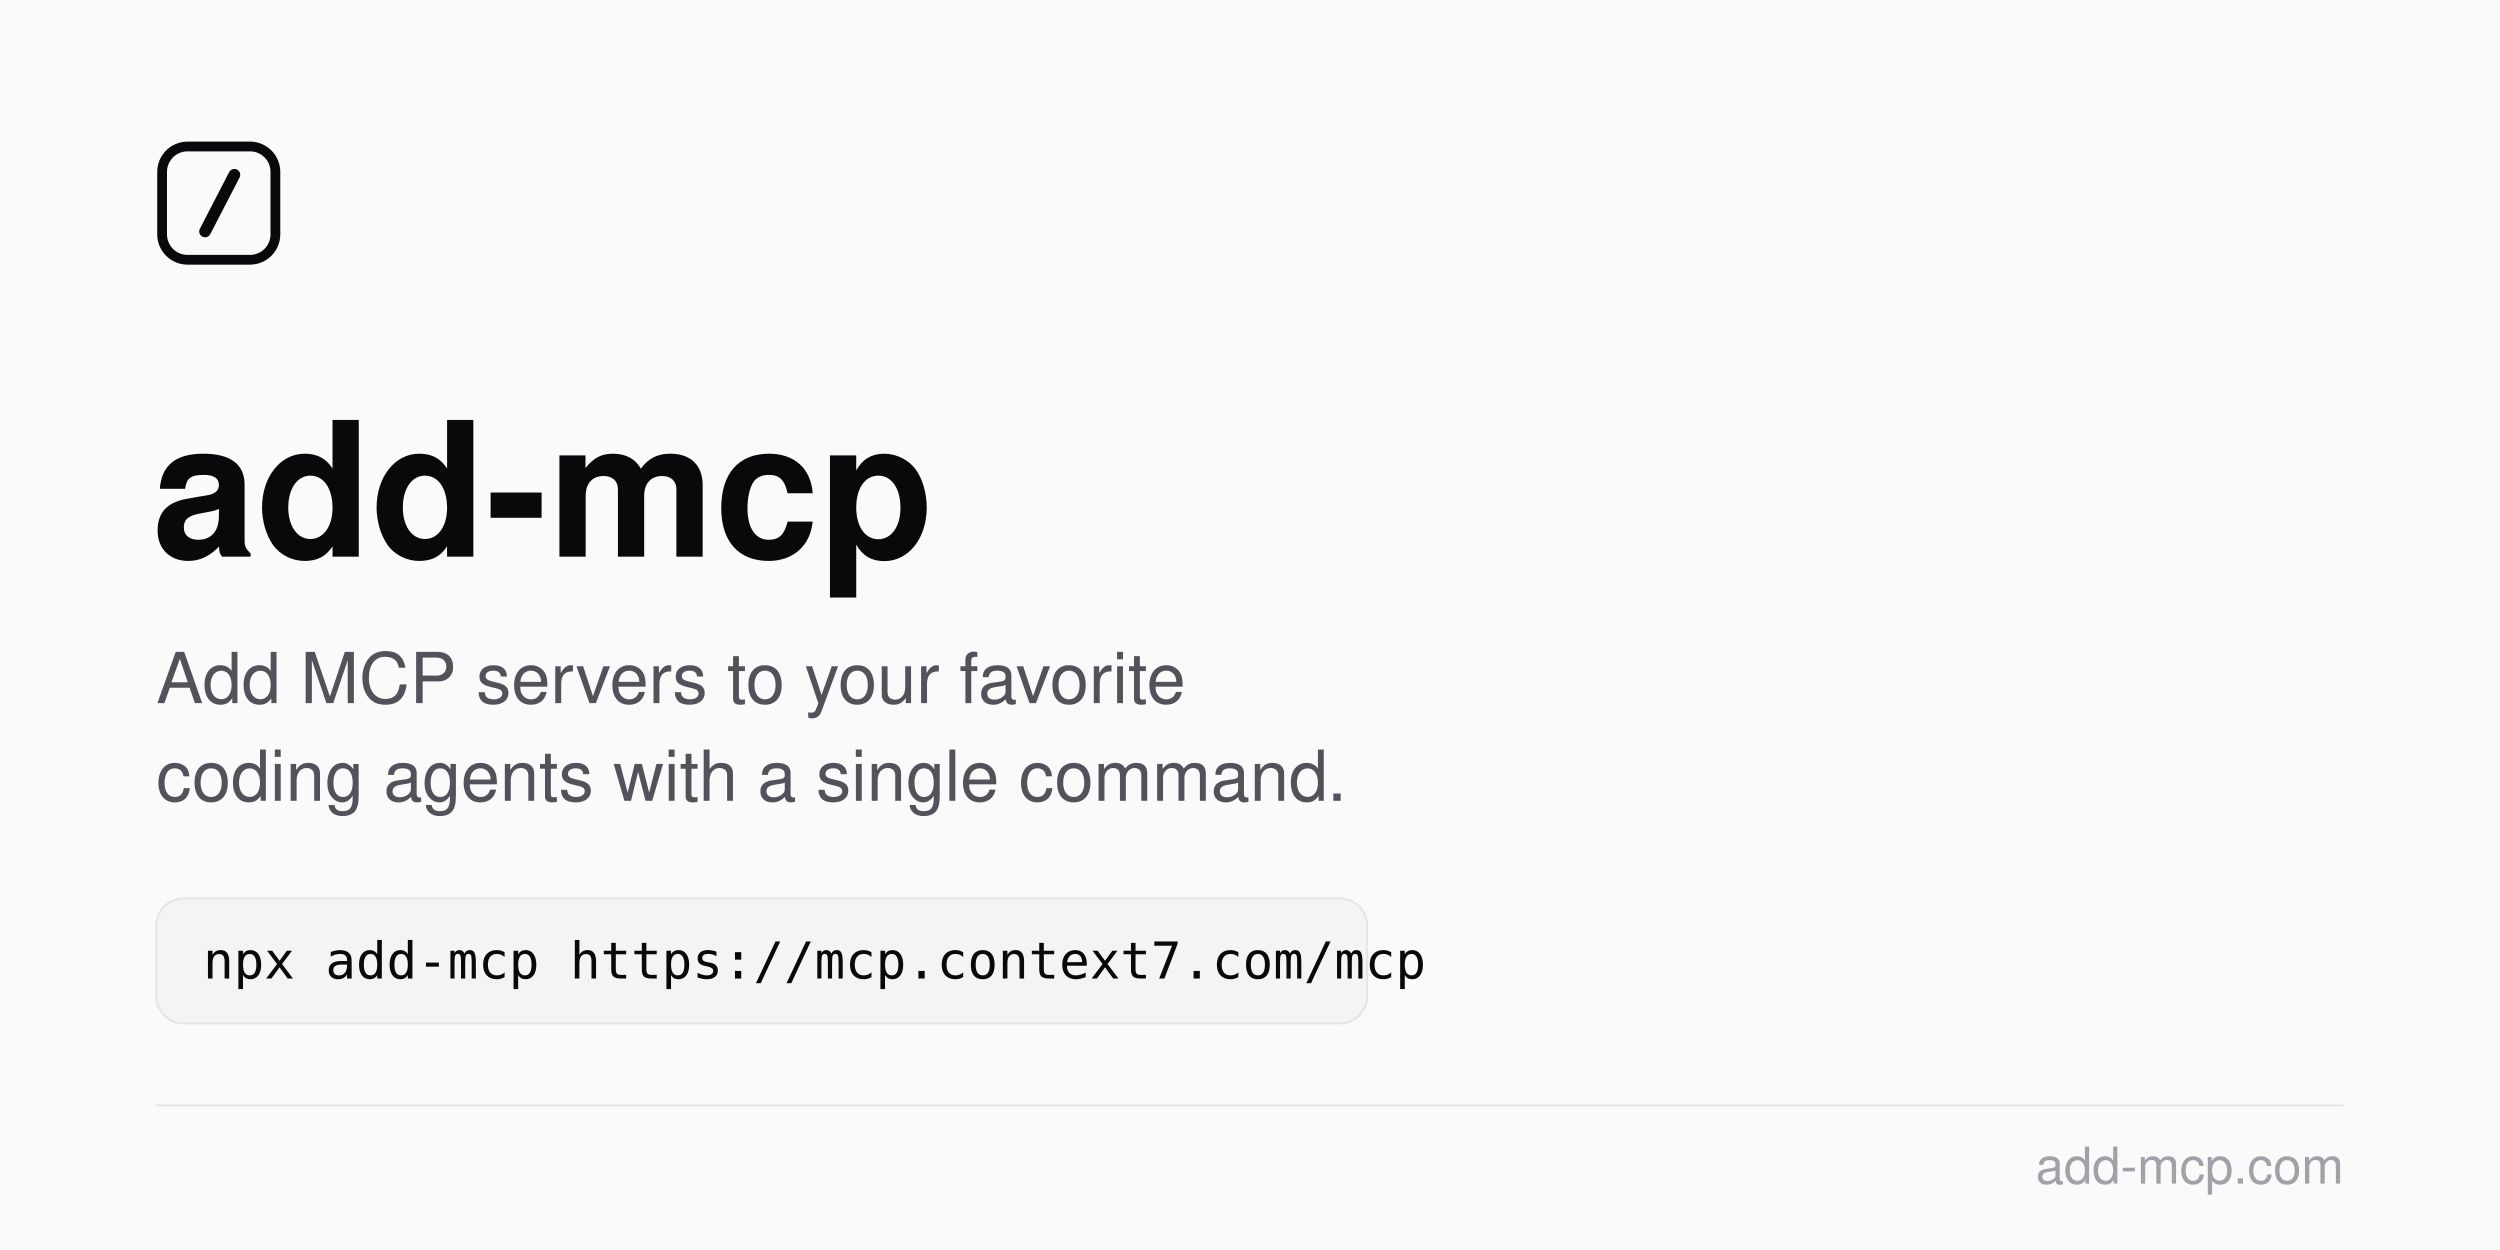
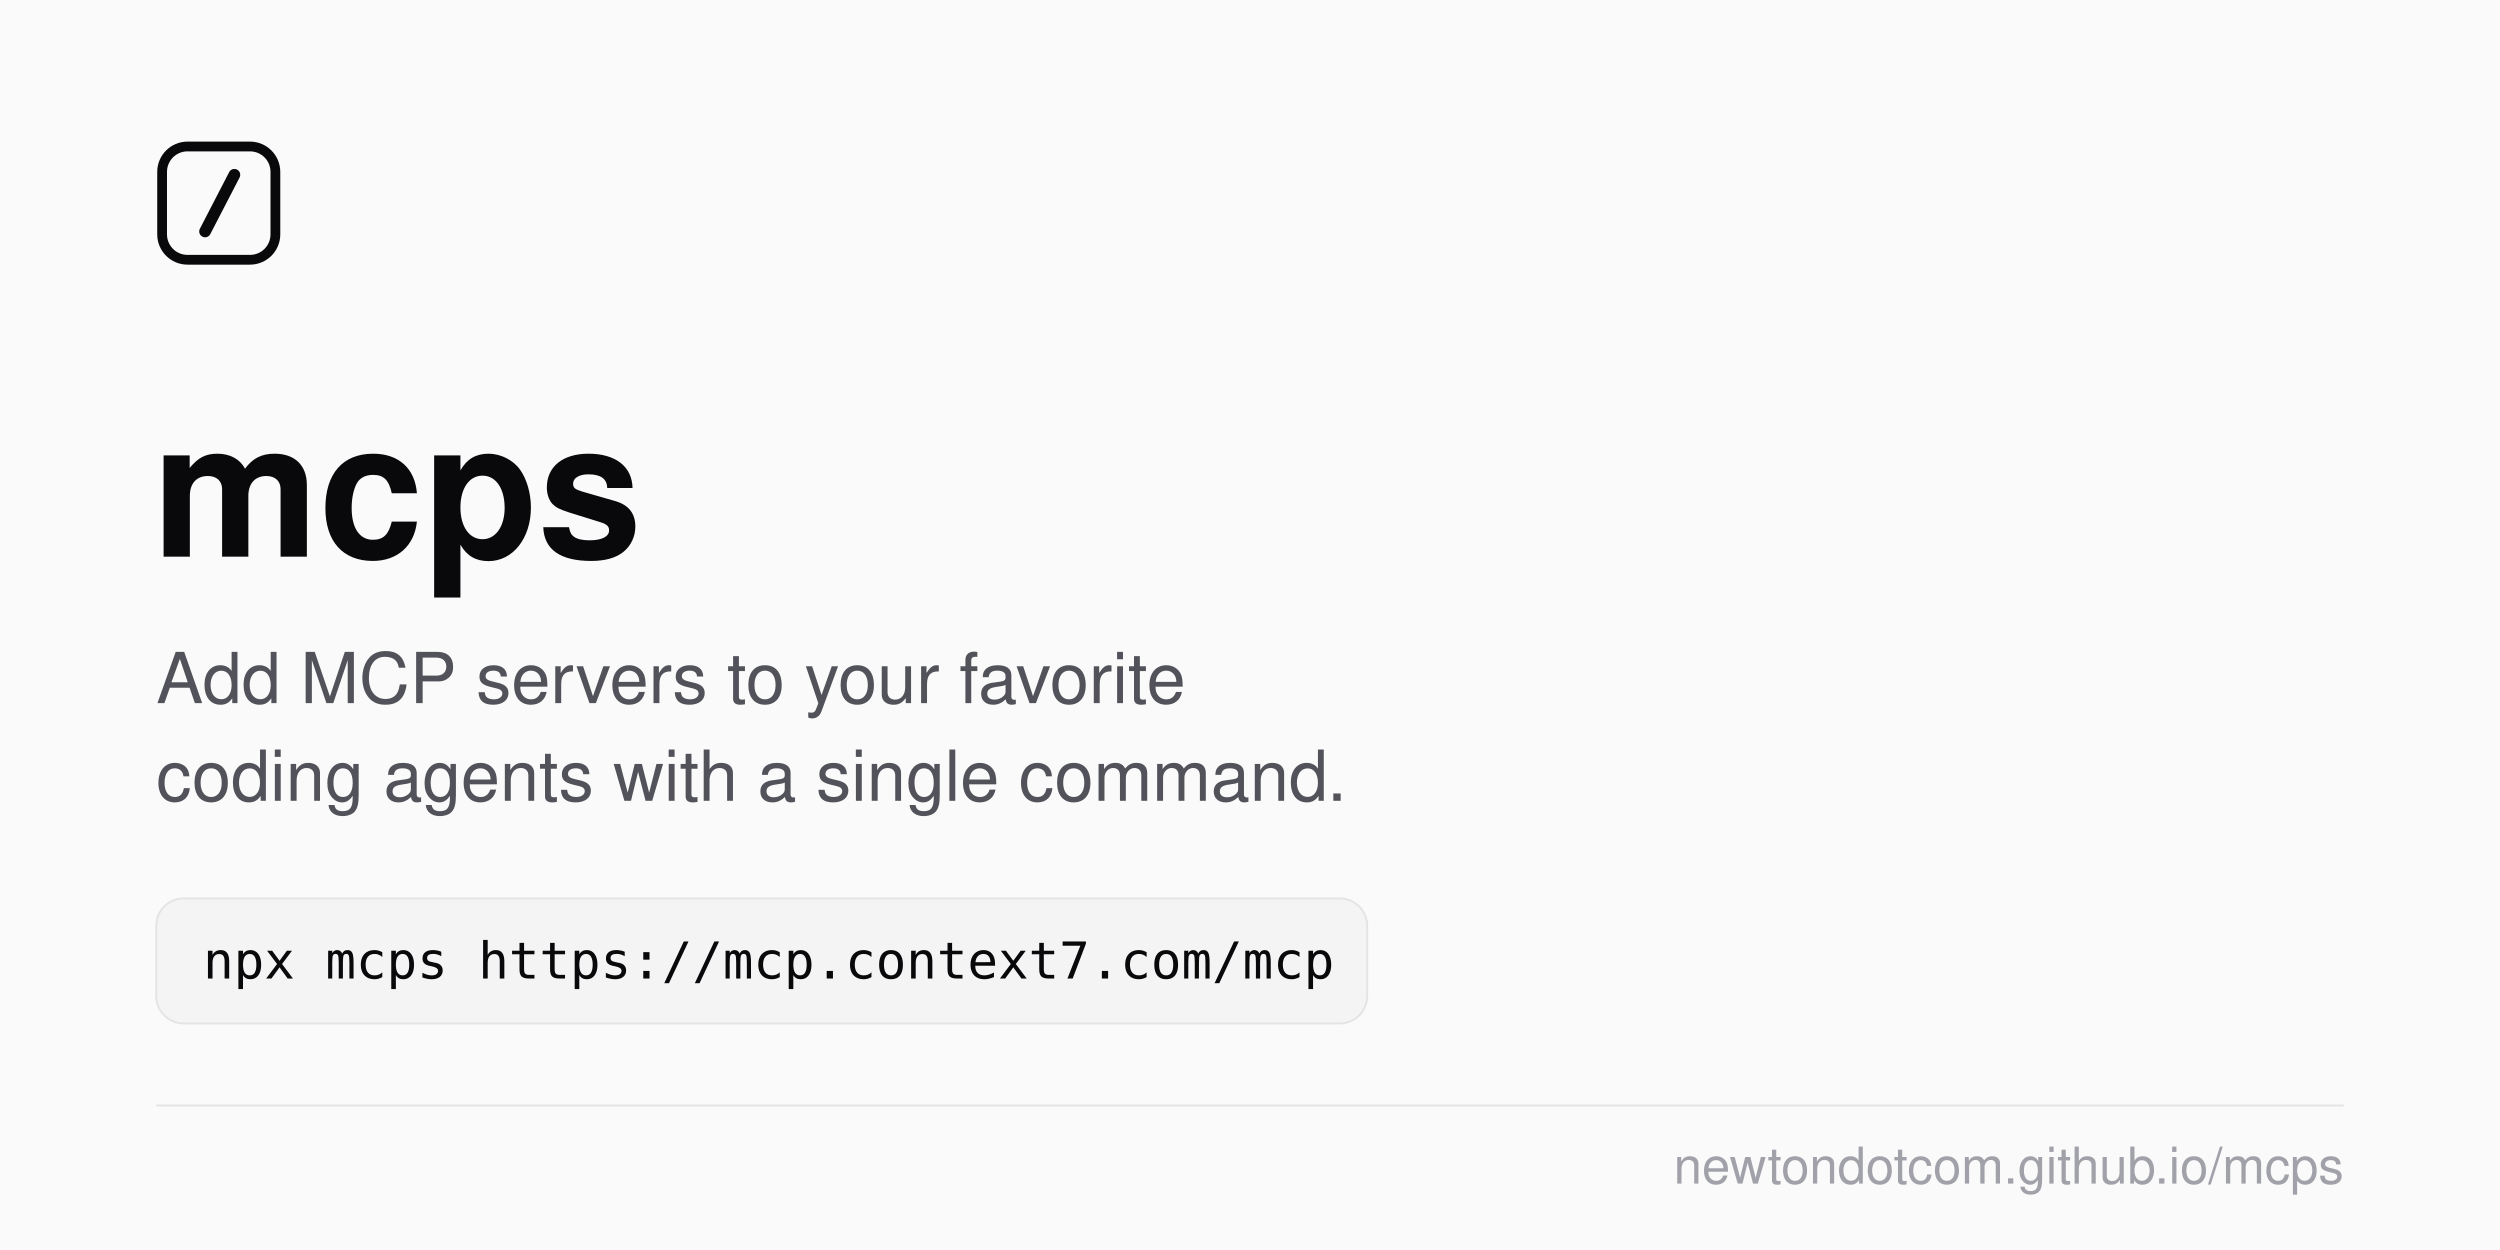
<svg xmlns="http://www.w3.org/2000/svg" width="1280" height="640" viewBox="0 0 1280 640">
  <rect width="1280" height="640" fill="#fafafa" />
  <g transform="translate(80, 72)">
    <rect x="3" y="3" width="58" height="58" rx="13" fill="none" stroke="#09090b" stroke-width="5" />
    <path d="M25 46.5 40 17.5" stroke="#09090b" stroke-width="6" stroke-linecap="round" fill="none" />
  </g>
-   <text x="78" y="285" font-family="Helvetica Neue, Helvetica, Arial, sans-serif" font-size="96" font-weight="700" fill="#09090b">add-mcp</text>
+   <text x="78" y="285" font-family="Helvetica Neue, Helvetica, Arial, sans-serif" font-size="96" font-weight="700" fill="#09090b">mcps</text>
  <text x="80" y="360" font-family="Helvetica Neue, Helvetica, Arial, sans-serif" font-size="36" fill="#52525b">Add MCP servers to your favorite</text>
  <text x="80" y="410" font-family="Helvetica Neue, Helvetica, Arial, sans-serif" font-size="36" fill="#52525b">coding agents with a single command.</text>
  <rect x="80" y="460" width="620" height="64" rx="14" fill="#f4f4f5" stroke="#e4e4e7" />
-   <text x="104" y="501" font-family="Menlo, Consolas, monospace" font-size="26" fill="#09090b">npx add-mcp https://mcp.context7.com/mcp</text>
+   <text x="104" y="501" font-family="Menlo, Consolas, monospace" font-size="26" fill="#09090b">npx mcps https://mcp.context7.com/mcp</text>
  <line x1="80" y1="566" x2="1200" y2="566" stroke="#e4e4e7" stroke-width="1" />
-   <text x="1200" y="606" text-anchor="end" font-family="Helvetica Neue, Helvetica, Arial, sans-serif" font-size="26" fill="#a1a1aa">add-mcp.com</text>
+   <text x="1200" y="606" text-anchor="end" font-family="Helvetica Neue, Helvetica, Arial, sans-serif" font-size="26" fill="#a1a1aa">newtondotcom.github.io/mcps</text>
</svg>
